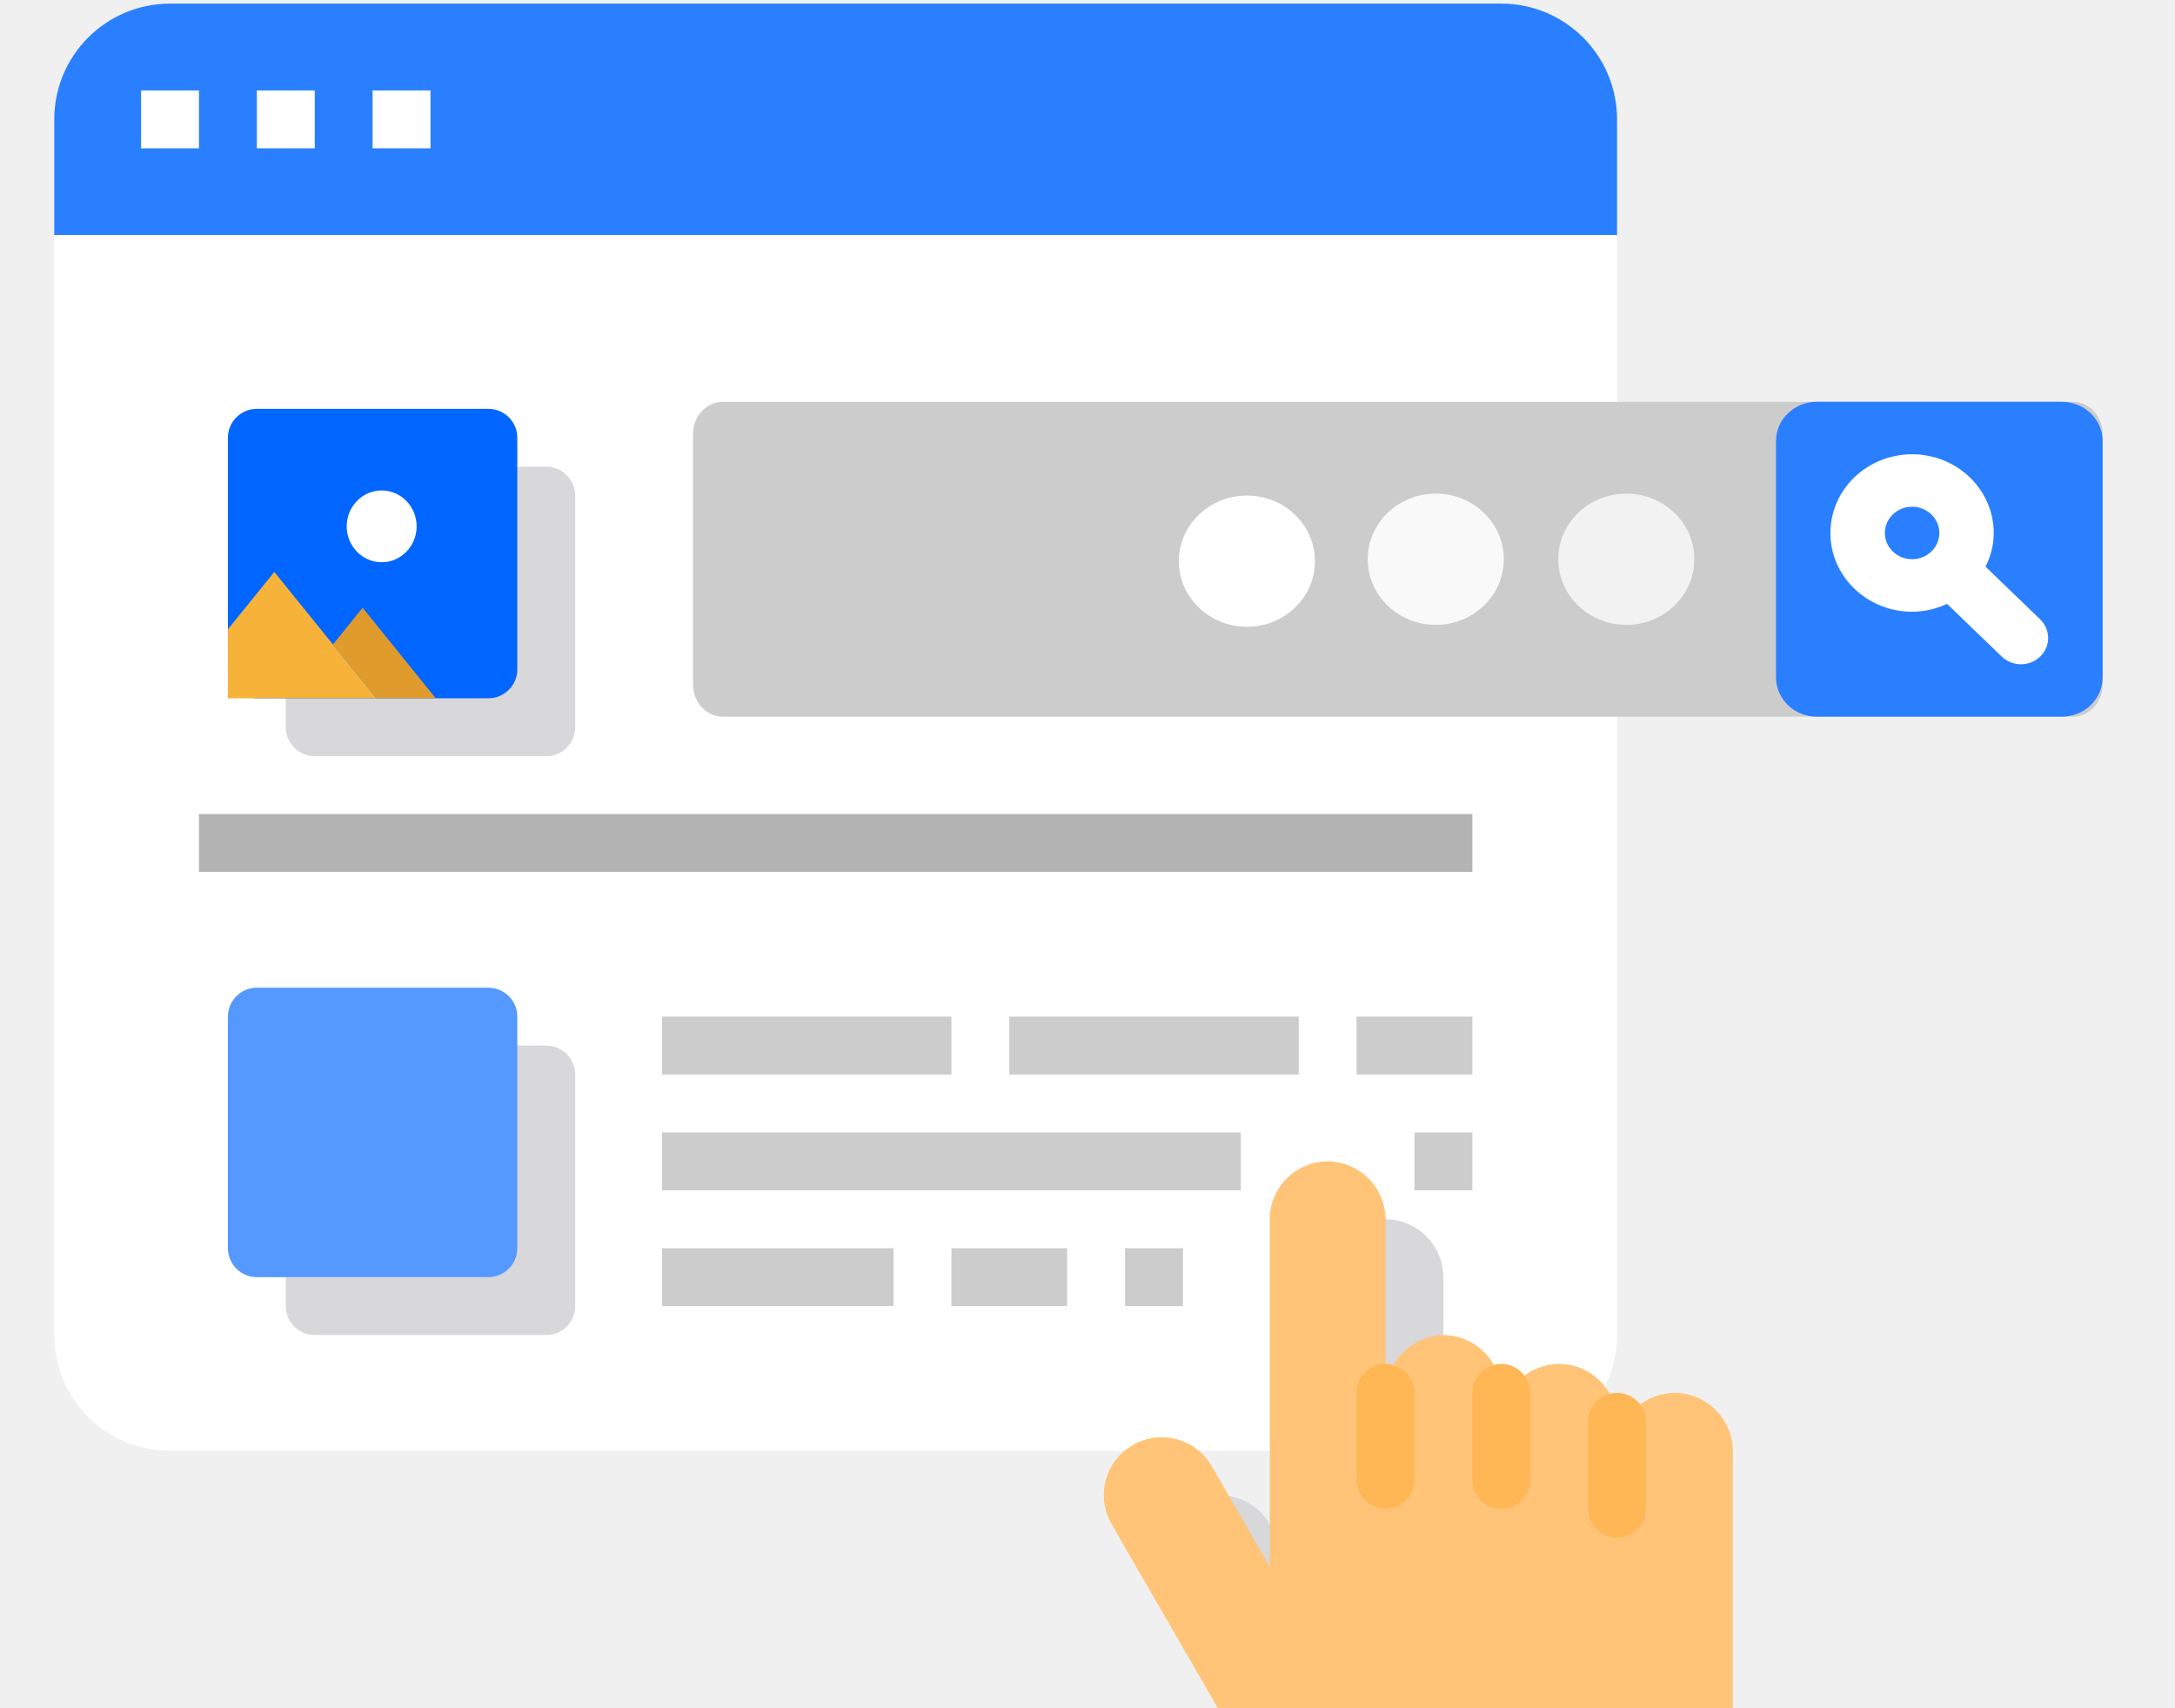
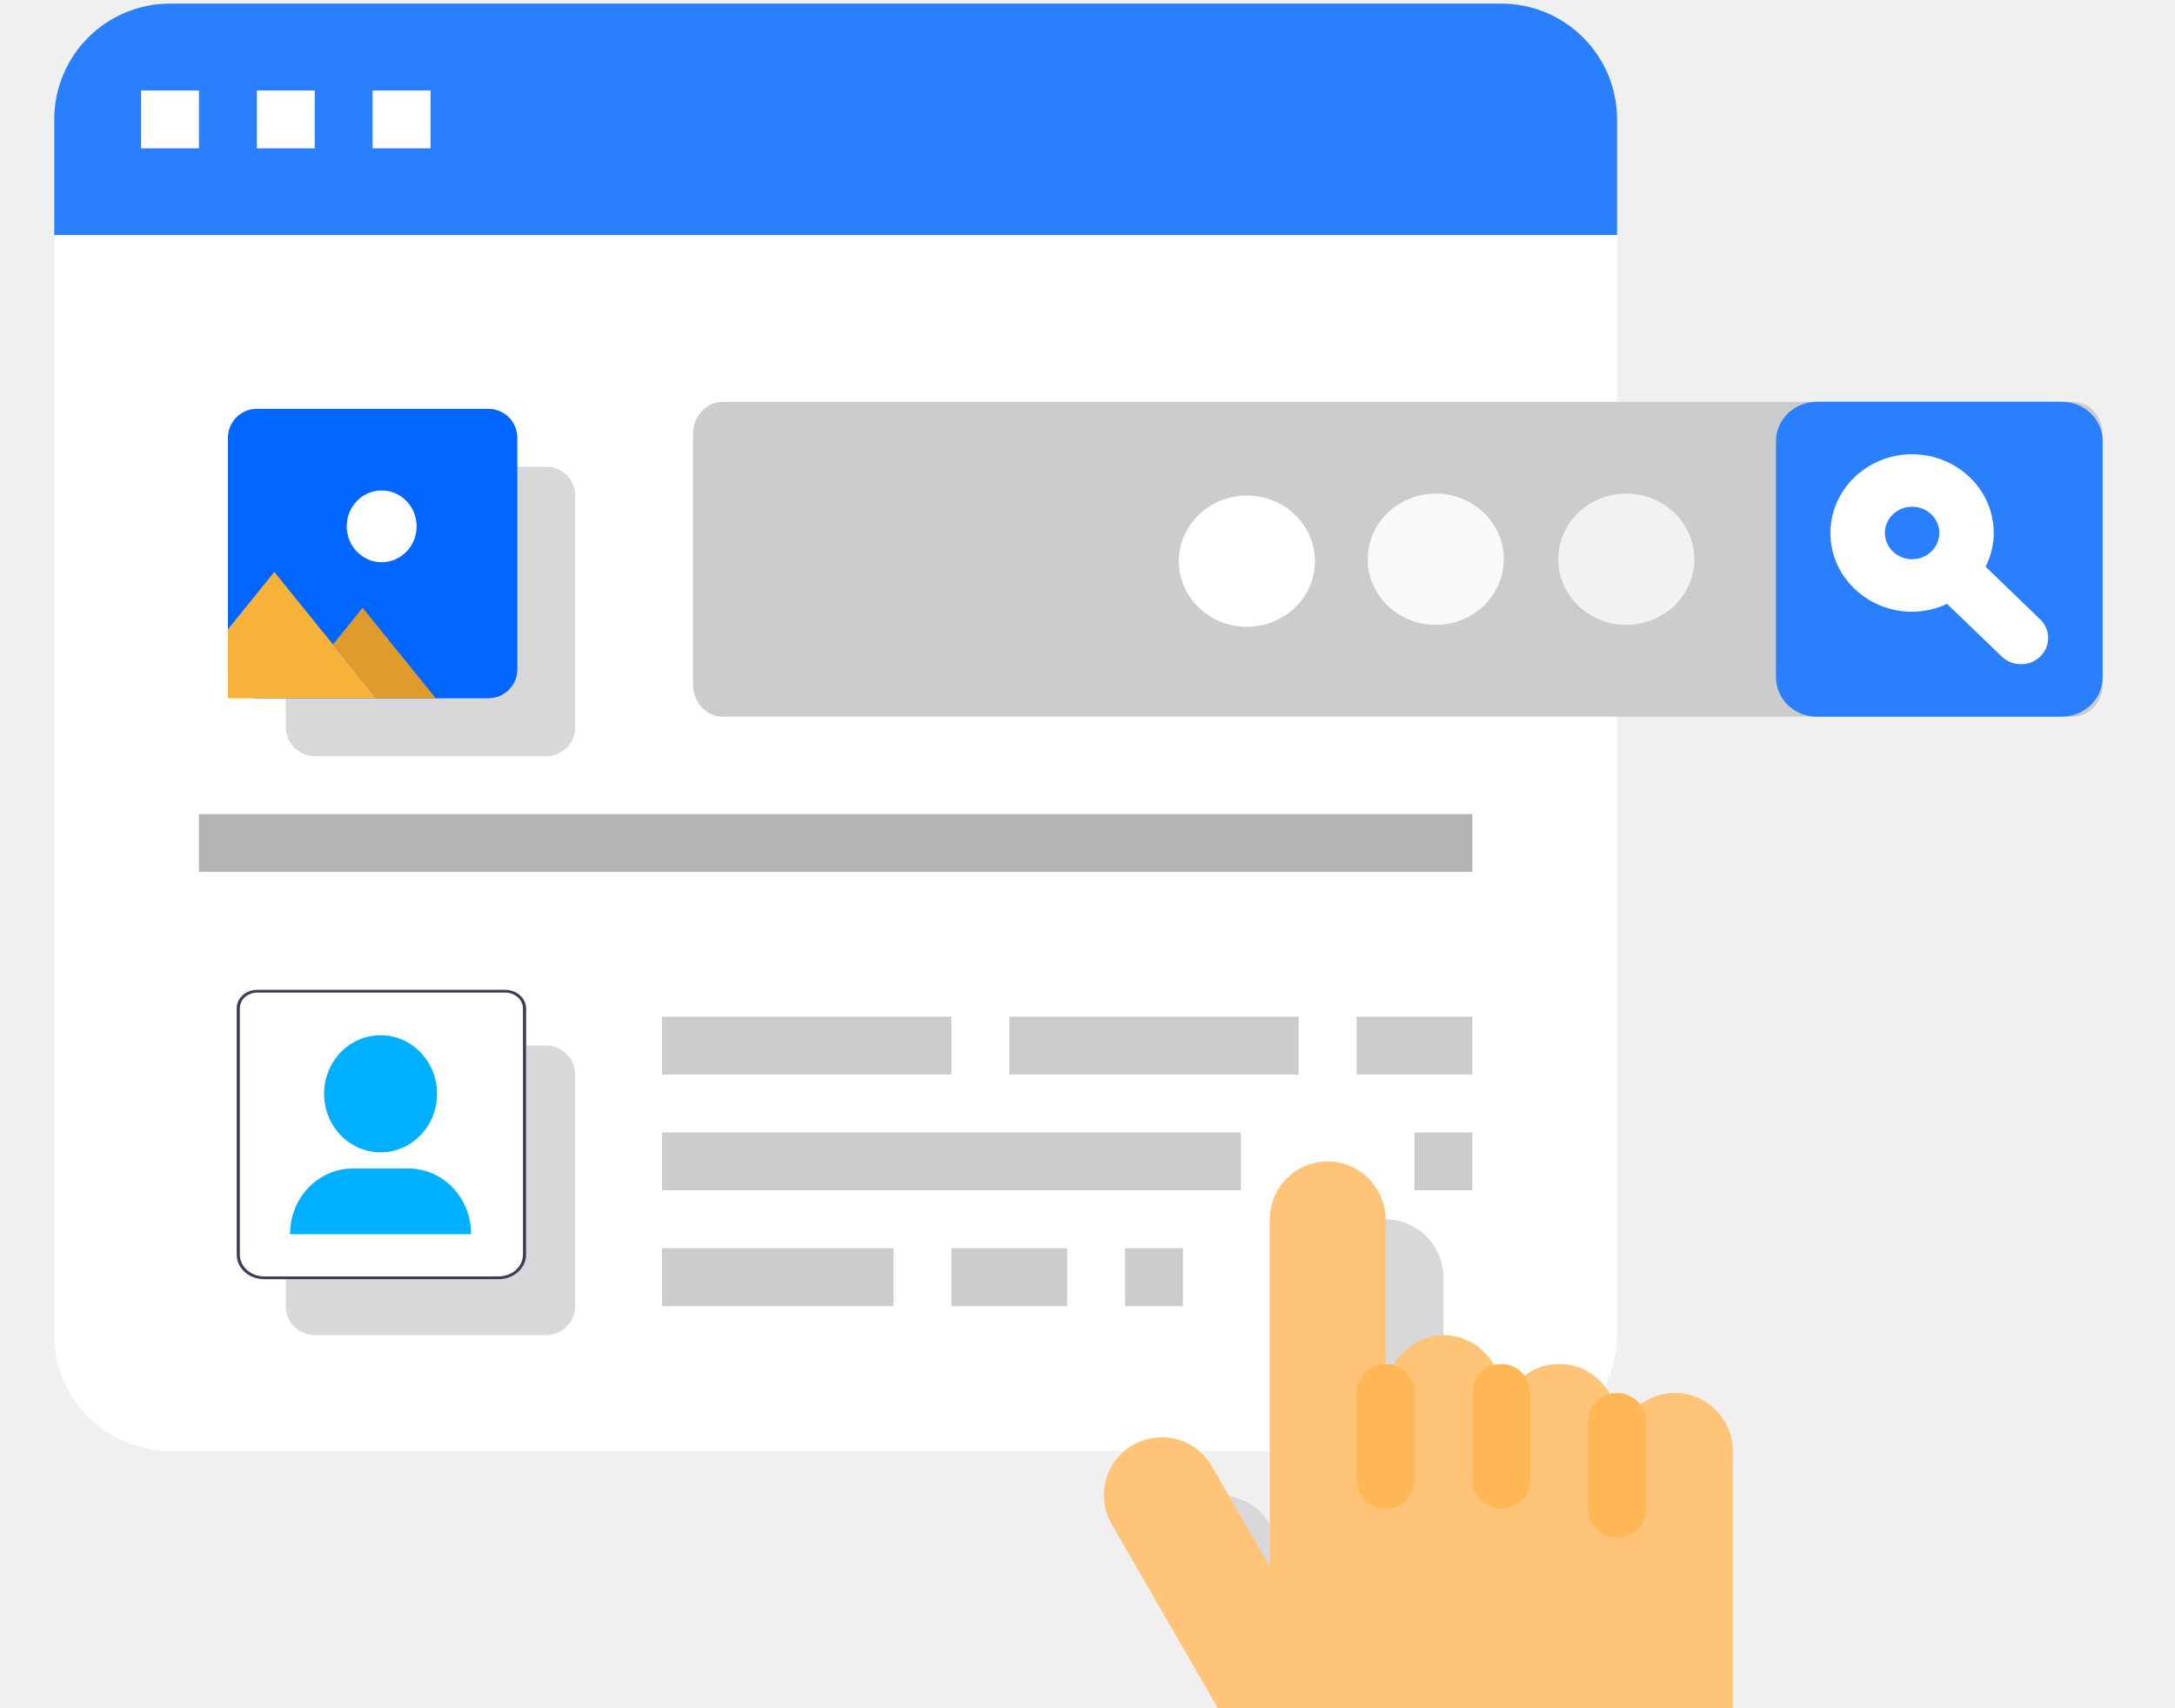
<svg xmlns="http://www.w3.org/2000/svg" height="472" viewBox="0 0 75.154 59" width="601.231" version="1.1" id="svg157">
  <defs id="defs161" />
  <g id="Blog-Seo-Web_Design-Browser-Web" data-name="Blog-Seo-Web Design-Browser-Web" transform="translate(-1.125,-2.875)">
    <path d="m 57,7 v 4 H 3 V 7 A 4,4 0 0 1 7,3 h 46 a 4,4 0 0 1 4,4 z" fill="#ff6243" id="path90" style="fill:#2a7fff" />
    <path d="m 57,11 v 38 a 4,4 0 0 1 -4,4 H 7 A 4,4 0 0 1 3,49 V 11 Z" fill="#e6e7e8" id="path92" style="fill:#ffffff" />
    <path d="M 45,55.54 45.84,57 h -4.52 a 2.025,2.025 0 0 1 0.66,-2 2.977,2.977 0 0 1 0.29,-0.2 1.994,1.994 0 0 1 2.73,0.74 z" fill="#d8d7da" id="path94" />
    <path d="m 61,53 a 4,4 0 0 1 -4,4 H 47 V 47 a 2.006,2.006 0 0 1 2,-2 2.015,2.015 0 0 1 2,2 v 6 a 2.074,2.074 0 0 1 2,-2 2.015,2.015 0 0 1 2,2 v 1 a 2.006,2.006 0 0 1 2,-2 1.955,1.955 0 0 1 1.41,0.59 1.537,1.537 0 0 1 0.17,0.19 A 1.94,1.94 0 0 1 59,54 v 1 a 2.006,2.006 0 0 1 2,-2 z" fill="#d8d7da" id="path96" />
    <path d="m 61,53 v 9 H 43.27 L 40.38,57 39.54,55.54 A 2,2 0 0 1 39.98,53 2.977,2.977 0 0 1 40.27,52.8 1.994,1.994 0 0 1 43,53.54 L 45,57 V 45 a 2.006,2.006 0 0 1 2,-2 2.015,2.015 0 0 1 2,2 v 6 a 2.074,2.074 0 0 1 2,-2 2.015,2.015 0 0 1 2,2 v 1 a 2.006,2.006 0 0 1 2,-2 1.955,1.955 0 0 1 1.41,0.59 1.537,1.537 0 0 1 0.17,0.19 A 1.94,1.94 0 0 1 57,52 v 1 a 2.006,2.006 0 0 1 2,-2 2.015,2.015 0 0 1 2,2 z" fill="#ffc477" id="path98" />
    <rect fill="#d8d7da" height="10" rx="1" width="10" x="11" y="39" id="rect100" />
    <rect fill="#d8d7da" height="10" rx="1" width="10" x="11" y="19" id="rect102" />
-     <rect fill="#ffa733" height="10" rx="1" width="10" x="9" y="37" id="rect104" style="fill:#5599ff" />
    <rect fill="#ffa733" height="10" rx="1" width="10" x="9" y="17" id="rect106" style="fill:#0066ff" />
    <path d="m 8,31 h 44 v 2 H 8 Z" fill="#c6c5ca" id="path108" style="fill:#b3b3b3" />
    <g fill="#ffa733" id="g142">
      <path d="m 24,26 h 8 v 2 h -8 z" id="path110" style="fill:#ffffff" />
      <path d="m 34,26 h 4 v 2 h -4 z" id="path112" style="fill:#ffffff" />
      <path d="m 40,26 h 12 v 2 H 40 Z" id="path114" style="fill:#ffffff" />
      <path d="m 24,22 h 20 v 2 H 24 Z" id="path116" style="fill:#ffffff" />
      <path d="m 46,22 h 6 v 2 h -6 z" id="path118" style="fill:#ffffff" />
      <path d="m 24,18 h 10 v 2 H 24 Z" id="path120" style="fill:#ffffff" />
      <path d="m 36,18 h 10 v 2 H 36 Z" id="path122" style="fill:#ffffff" />
      <path d="m 48,18 h 4 v 2 h -4 z" id="path124" style="fill:#ffffff" />
      <path d="m 24,46 h 8 v 2 h -8 z" id="path126" style="fill:#cccccc" />
      <path d="m 34,46 h 4 v 2 h -4 z" id="path128" style="fill:#cccccc" />
      <path d="m 40,46 h 2 v 2 h -2 z" id="path130" style="fill:#cccccc" />
      <path d="m 24,42 h 20 v 2 H 24 Z" id="path132" style="fill:#cccccc" />
      <path d="m 50,42 h 2 v 2 h -2 z" id="path134" style="fill:#cccccc" />
      <path d="m 24,38 h 10 v 2 H 24 Z" id="path136" style="fill:#cccccc" />
      <path d="m 36,38 h 10 v 2 H 36 Z" id="path138" style="fill:#cccccc" />
      <path d="m 48,38 h 4 v 2 h -4 z" id="path140" style="fill:#cccccc" />
    </g>
    <path d="M 6,6 H 8 V 8 H 6 Z" fill="#ed1c24" id="path144" style="fill:#ffffff" />
    <path d="m 10,6 h 2 v 2 h -2 z" fill="#ed1c24" id="path146" style="fill:#ffffff" />
    <path d="m 14,6 h 2 v 2 h -2 z" fill="#ed1c24" id="path148" style="fill:#ffffff" />
    <rect fill="#ffb655" height="5" rx="1" width="2" x="56" y="51" id="rect150" />
    <rect fill="#ffb655" height="5" rx="1" width="2" x="52" y="50" id="rect152" />
    <rect fill="#ffb655" height="5" rx="1" width="2" x="48" y="50" id="rect154" />
  </g>
  <polygon style="fill:#e09b2d" points="131.998,512 96.246,472.668 120.624,445.844 180.742,512 " id="polygon660" transform="matrix(0.04203685,0,0,0.04725778,7.458751,-0.0709834)" />
  <path style="fill:#ffffff;stroke-width:0.043" d="m 13.188,16.945 c 0.668,0 1.208,0.555 1.208,1.24 0,0.685 -0.541,1.24 -1.208,1.24 -0.667,0 -1.208,-0.556 -1.208,-1.24 0,-0.685 0.541,-1.24 1.208,-1.24 z" id="path662" />
  <polygon style="fill:#f7b239" points="9.902,461.6 48.036,419.644 96.246,472.668 131.998,512 9.902,512 " id="polygon664" transform="matrix(0.04203685,0,0,0.04725778,7.458751,-0.0709834)" />
  <path style="fill:#cccccc;stroke-width:0.099" d="M 71.625,24.761 H 24.976 c -0.568,0 -1.029,-0.497 -1.029,-1.11 v -8.659 c 0,-0.613 0.461,-1.11 1.029,-1.11 h 46.649 c 0.568,0 1.029,0.497 1.029,1.11 v 8.659 c -9.8e-5,0.613 -0.461,1.11 -1.029,1.11 z" id="path1187" />
  <path style="fill:#2a7fff;stroke-width:0.105" d="m 62.778,24.761 h 8.465 c 0.779,0 1.411,-0.609 1.411,-1.36 v -8.16 c 0,-0.751 -0.632,-1.36 -1.411,-1.36 h -8.465 c -0.779,0 -1.411,0.609 -1.411,1.36 v 8.16 c 0,0.751 0.632,1.36 1.411,1.36 z" id="path1189" />
  <path style="fill:#ffffff;stroke-width:0.105" d="m 70.497,21.4 -1.881,-1.813 c -0.003,-0.002 -0.006,-0.003 -0.009,-0.005 0.177,-0.355 0.284,-0.748 0.284,-1.167 0,-1.5 -1.266,-2.72 -2.822,-2.72 -1.556,0 -2.822,1.22 -2.822,2.72 0,1.5 1.266,2.72 2.822,2.72 0.435,0 0.842,-0.103 1.211,-0.273 0.003,0.002 0.003,0.006 0.005,0.008 l 1.881,1.813 c 0.184,0.177 0.424,0.266 0.665,0.266 0.241,0 0.481,-0.089 0.665,-0.266 0.367,-0.354 0.367,-0.928 0,-1.282 z m -4.427,-2.079 c -0.518,0 -0.941,-0.407 -0.941,-0.907 0,-0.5 0.422,-0.907 0.941,-0.907 0.519,0 0.941,0.407 0.941,0.907 0,0.5 -0.422,0.907 -0.941,0.907 z" id="path1191" />
  <ellipse style="fill:#f2f2f2;stroke-width:0.105" cx="56.194" cy="19.321" id="circle1193" rx="2.351" ry="2.267" />
  <ellipse style="fill:#f9f9f9;stroke-width:0.105" cx="49.611" cy="19.321" id="circle1195" rx="2.351" ry="2.267" />
  <ellipse style="fill:#ffffff;stroke-width:0.105" cx="43.085" cy="19.388" id="circle1195-6" rx="2.351" ry="2.267" />
+   <path d="M 17.227,44.197 H 9.131 a 0.953,0.847 0 0 1 -0.952,-0.846 v -8.52 a 0.713,0.634 0 0 1 0.712,-0.633 h 8.565 a 0.724,0.644 0 0 1 0.723,0.643 v 8.51 a 0.953,0.847 0 0 1 -0.952,0.846 z" fill="#ffffff" id="path2484" style="stroke-width:0.051" />
+   <path d="M 17.227,44.197 H 9.131 a 0.953,0.847 0 0 1 -0.952,-0.846 v -8.52 a 0.713,0.634 0 0 1 0.712,-0.633 h 8.565 a 0.724,0.644 0 0 1 0.723,0.643 v 8.51 a 0.953,0.847 0 0 1 -0.952,0.846 z M 8.891,34.294 a 0.604,0.537 0 0 0 -0.603,0.536 v 8.52 a 0.844,0.751 0 0 0 0.843,0.75 h 8.096 a 0.844,0.751 0 0 0 0.843,-0.75 v -8.51 a 0.615,0.547 0 0 0 -0.615,-0.546 z" fill="#3f3d56" id="path2486" style="stroke-width:0.051" />
+   <ellipse cx="13.15" cy="37.79" fill="#00b0ff" id="circle2488" style="stroke-width:0.065" rx="1.951" ry="2.023" />
+   <path d="m 16.275,42.642 h -6.25 v -0.021 a 2.172,2.253 0 0 1 2.17,-2.25 h 1.911 a 2.172,2.253 0 0 1 2.17,2.25 z" fill="#00b0ff" id="path2490" style="stroke-width:0.065" />
</svg>
